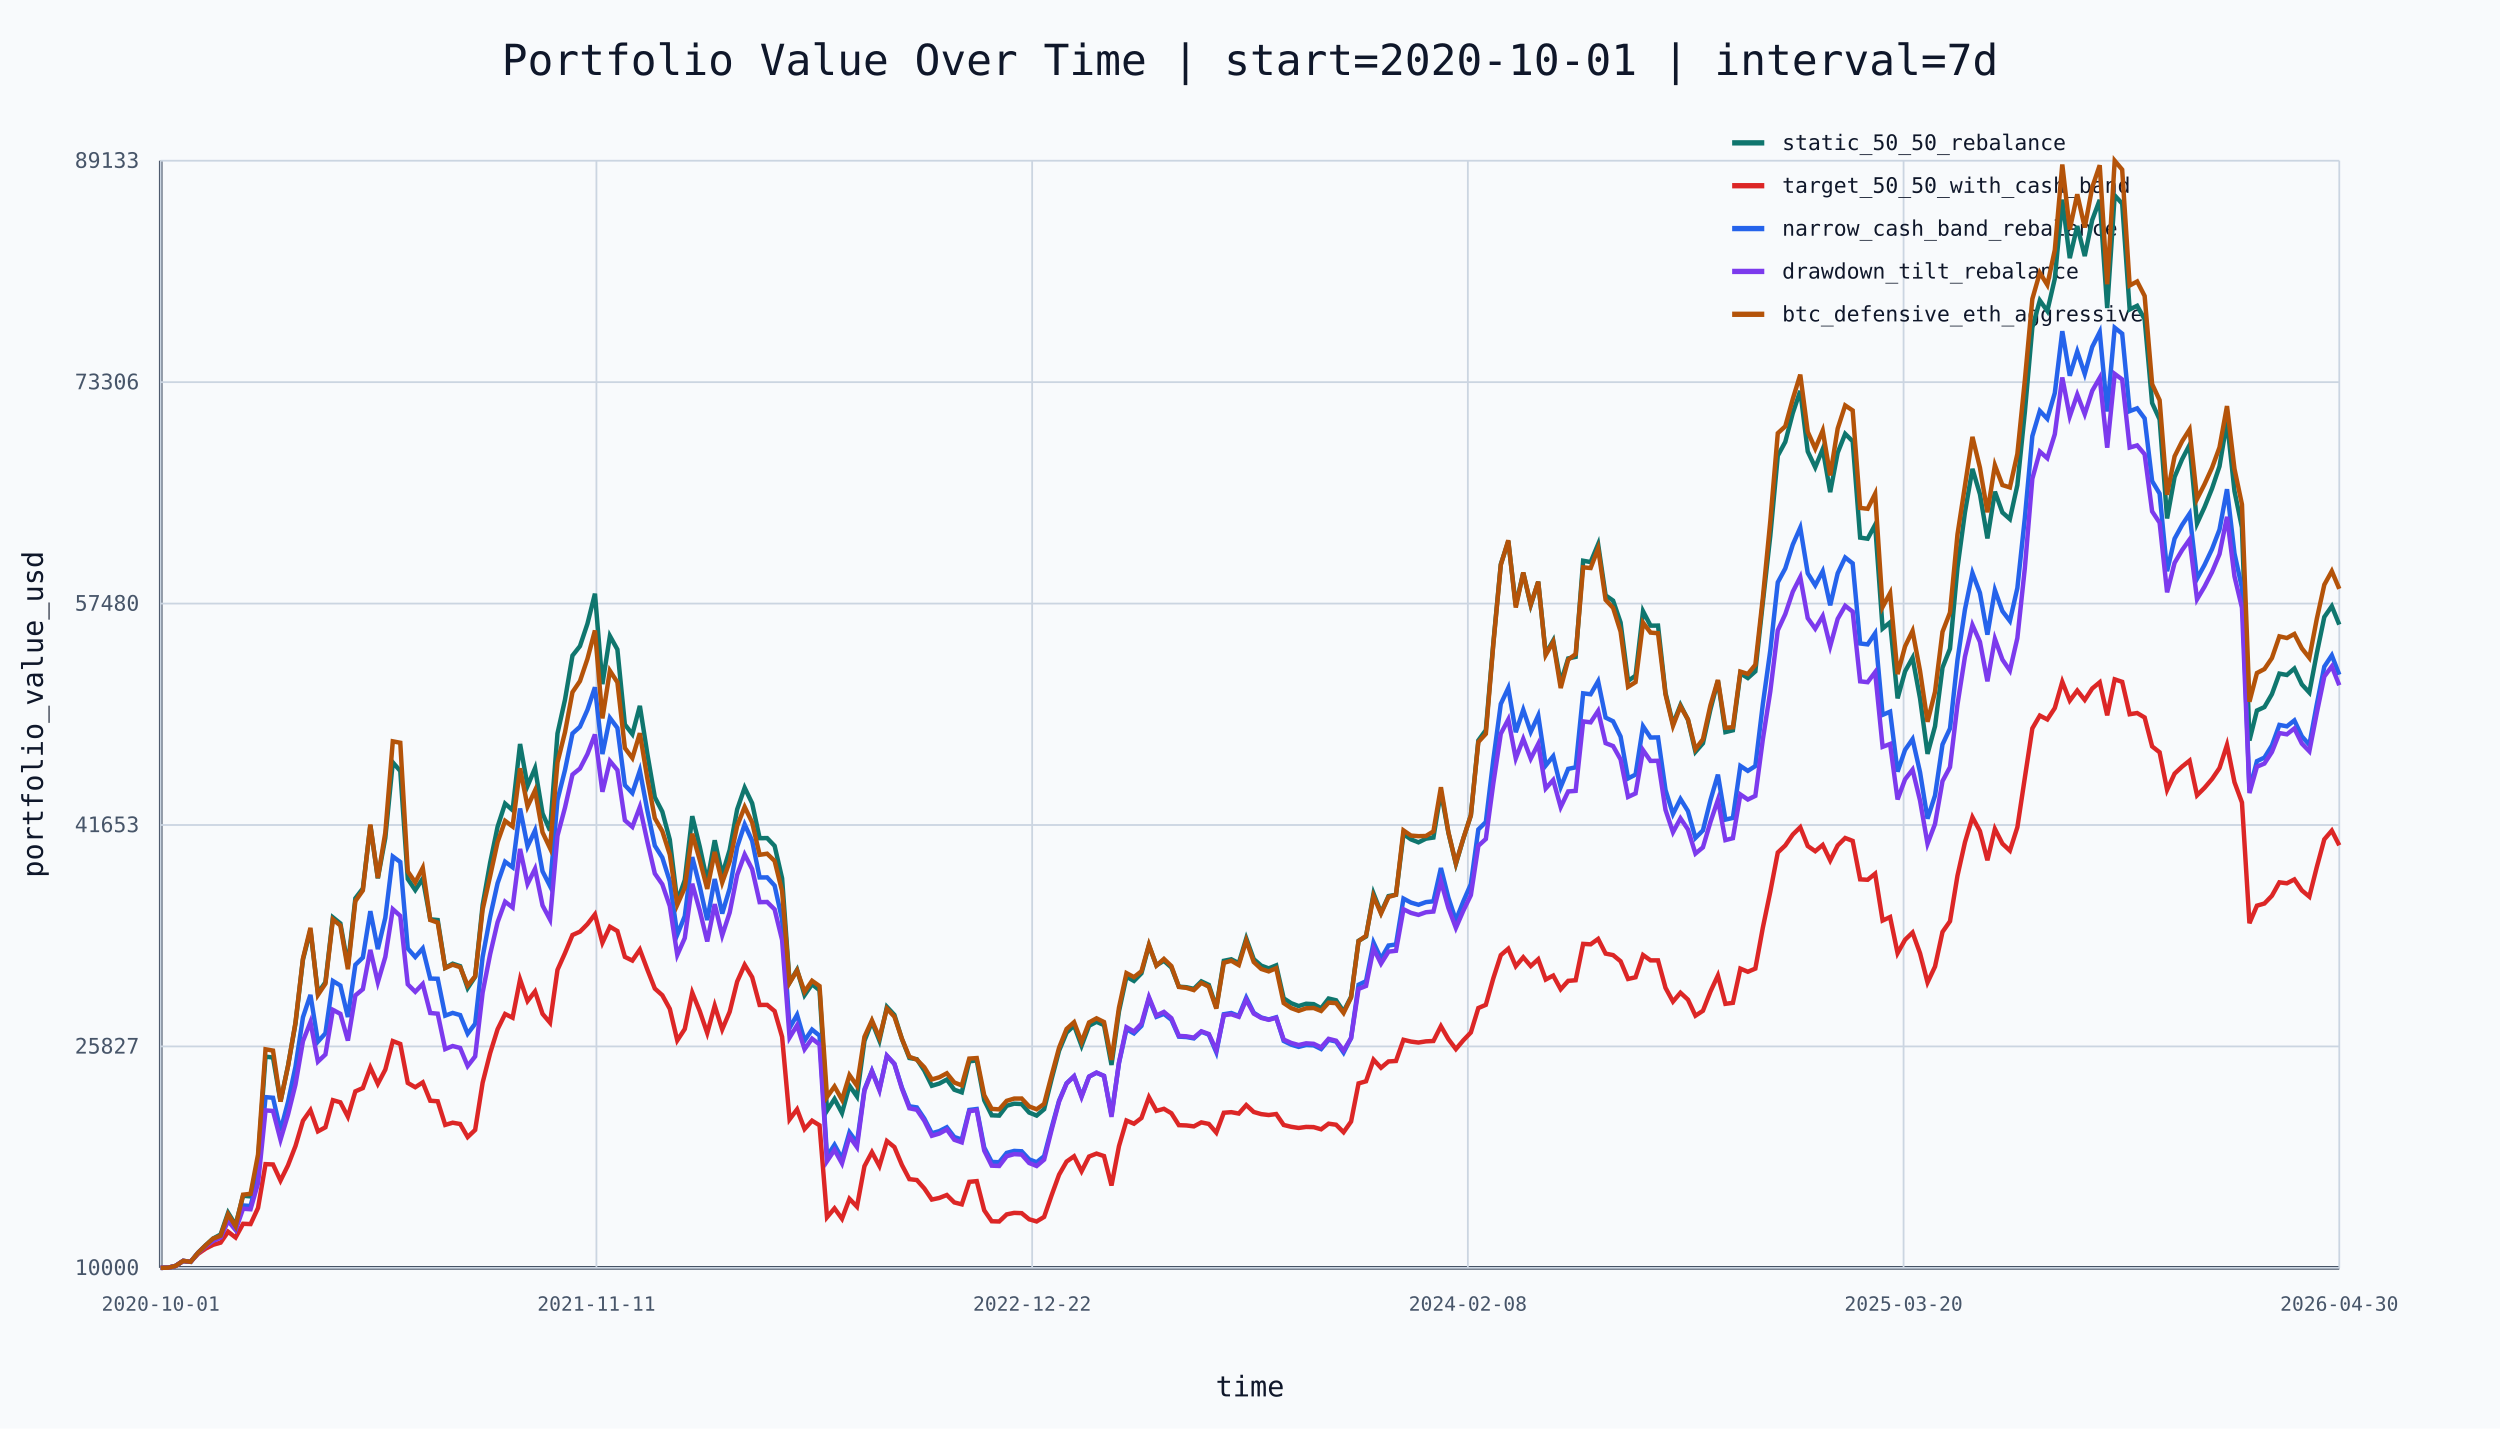
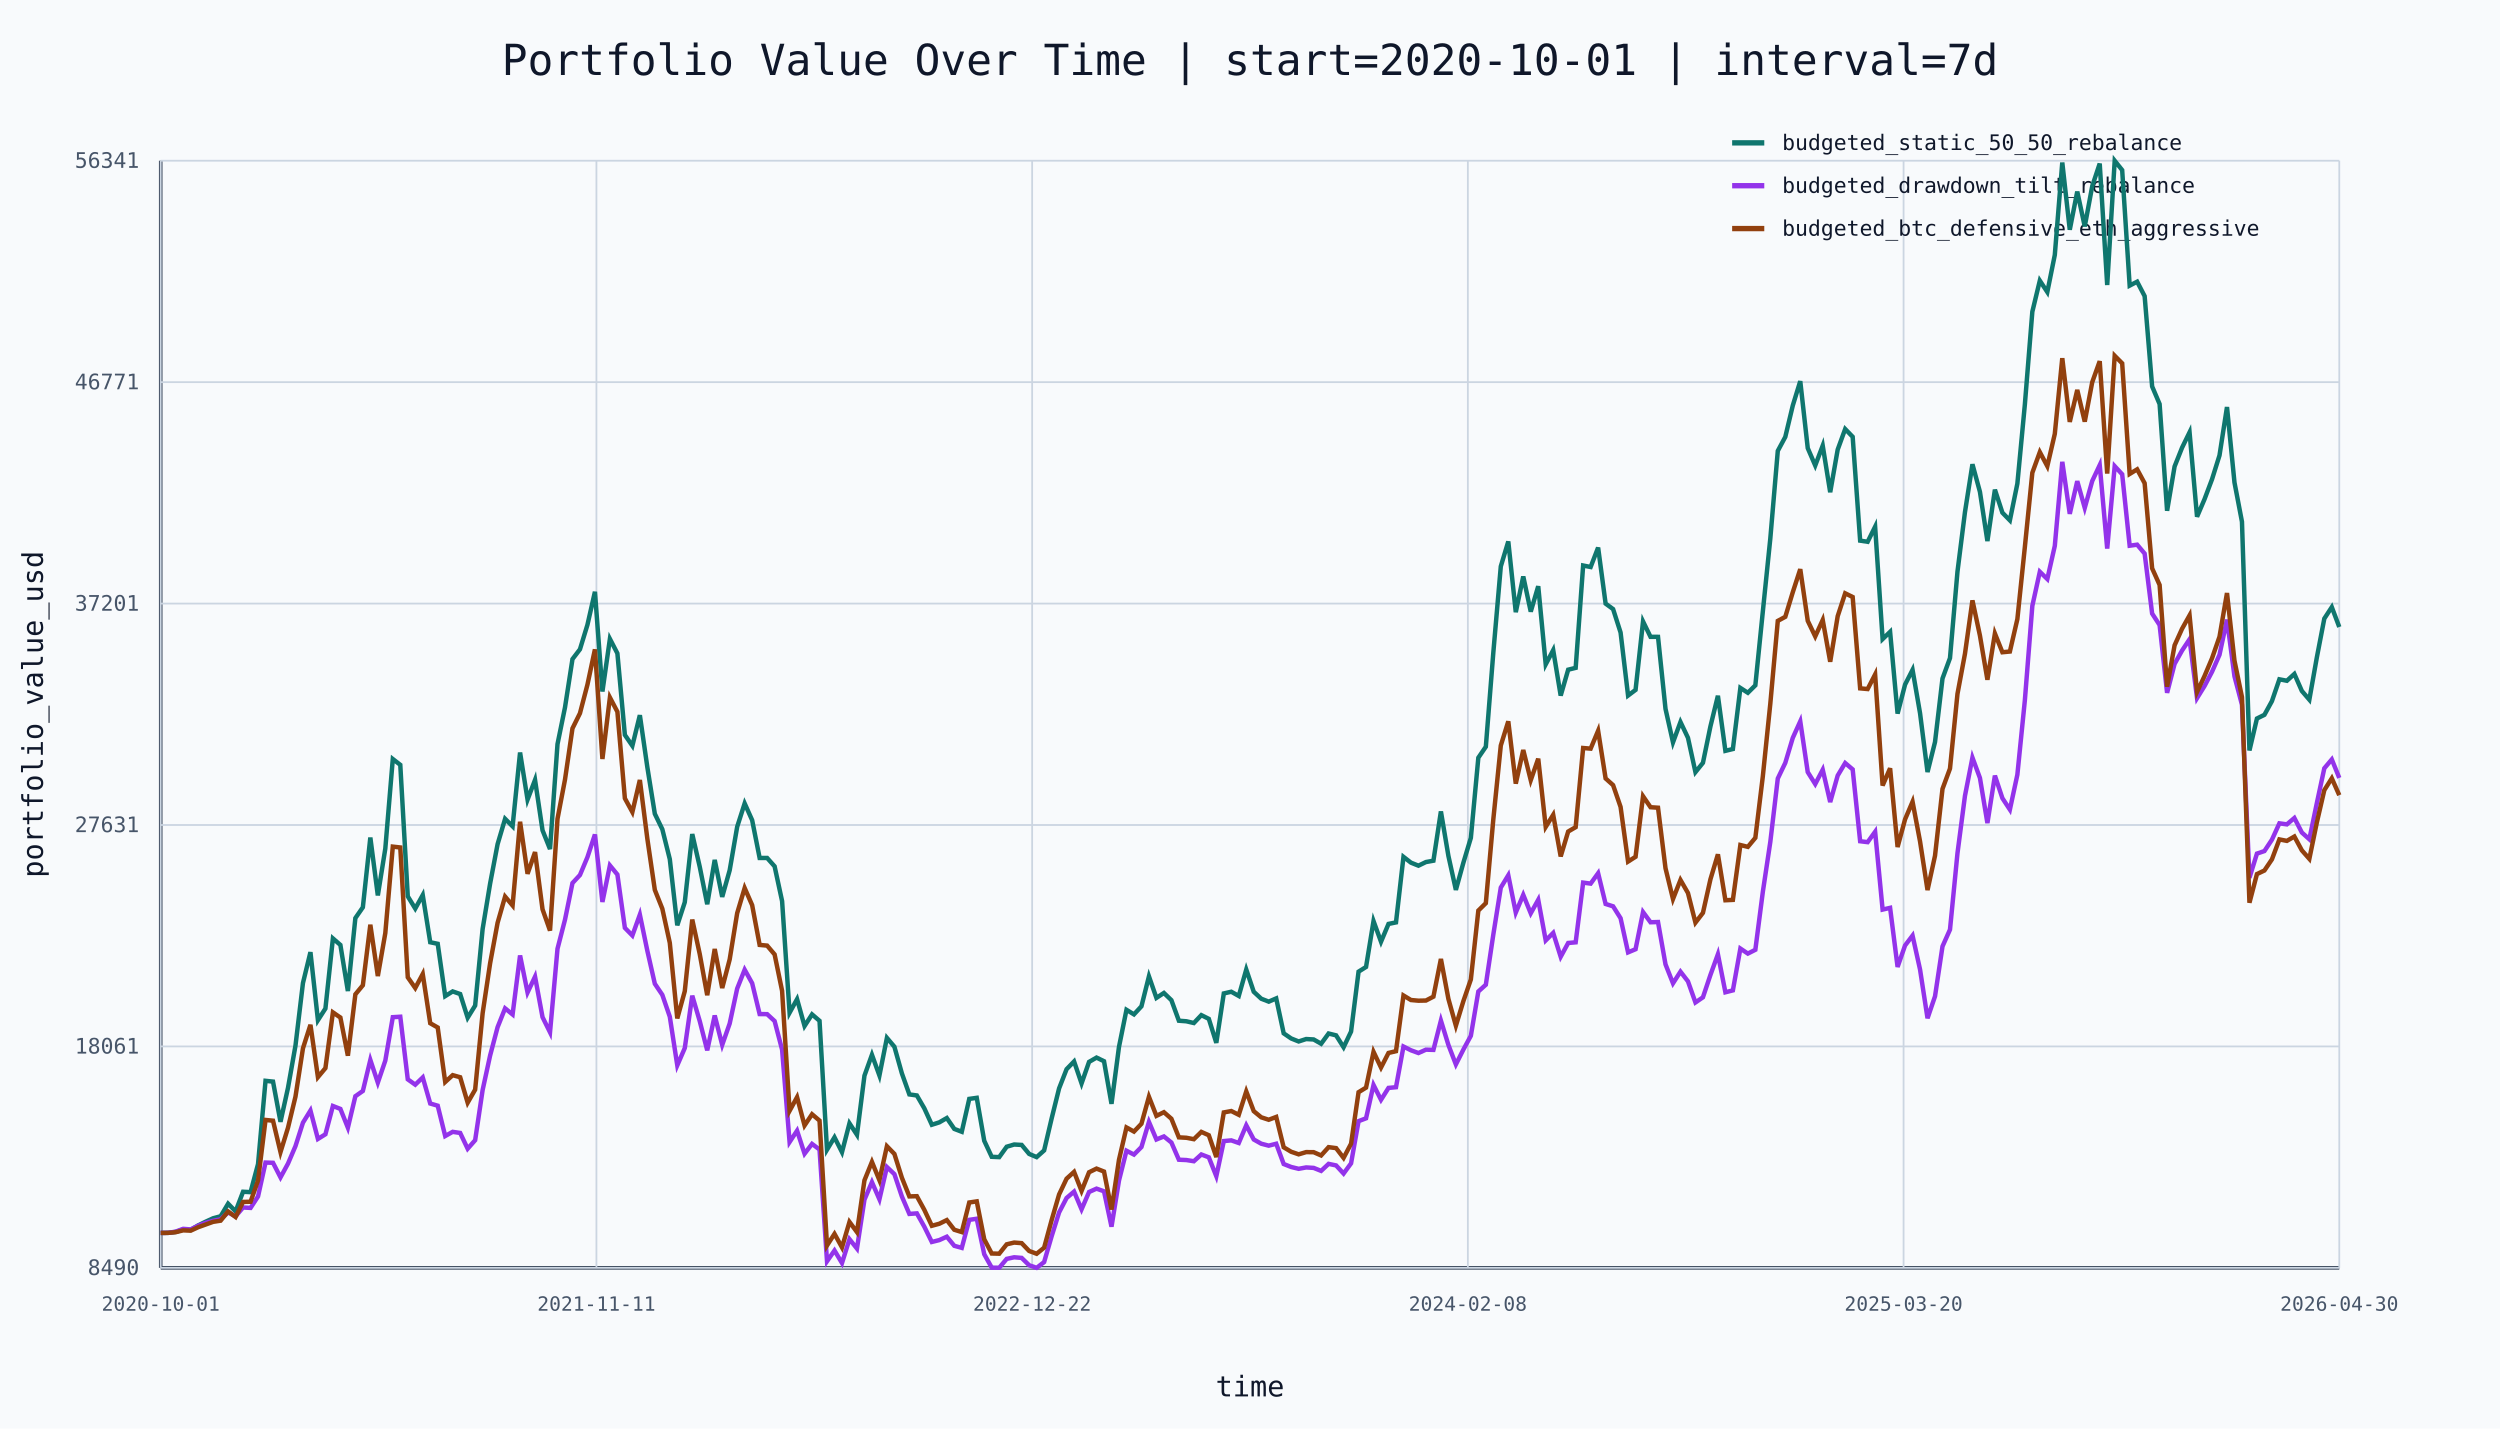
<svg xmlns="http://www.w3.org/2000/svg" width="1400" height="800">
  <rect width="1400" height="800" fill="#f8fafc" />
  <text x="700.0" y="42" text-anchor="middle" font-family="monospace" font-size="24" fill="#0f172a">Portfolio Value Over Time | start=2020-10-01 | interval=7d</text>
  <line x1="90" y1="710" x2="1310" y2="710" stroke="#334155" stroke-width="2" />
  <line x1="90" y1="90" x2="90" y2="710" stroke="#334155" stroke-width="2" />
  <line x1="90.0" y1="710" x2="90.0" y2="90" stroke="#cbd5e1" stroke-width="1" />
  <text x="90.0" y="734" text-anchor="middle" font-family="monospace" font-size="11" fill="#475569">2020-10-01</text>
  <line x1="90" y1="710.0" x2="1310" y2="710.0" stroke="#cbd5e1" stroke-width="1" />
-   <text x="78" y="714.0" text-anchor="end" font-family="monospace" font-size="12" fill="#475569">10000</text>
+   <text x="78" y="714.0" text-anchor="end" font-family="monospace" font-size="12" fill="#475569">8490</text>
  <line x1="334.0" y1="710" x2="334.0" y2="90" stroke="#cbd5e1" stroke-width="1" />
  <text x="334.0" y="734" text-anchor="middle" font-family="monospace" font-size="11" fill="#475569">2021-11-11</text>
  <line x1="90" y1="586.0" x2="1310" y2="586.0" stroke="#cbd5e1" stroke-width="1" />
-   <text x="78" y="590.0" text-anchor="end" font-family="monospace" font-size="12" fill="#475569">25827</text>
+   <text x="78" y="590.0" text-anchor="end" font-family="monospace" font-size="12" fill="#475569">18061</text>
  <line x1="578.0" y1="710" x2="578.0" y2="90" stroke="#cbd5e1" stroke-width="1" />
  <text x="578.0" y="734" text-anchor="middle" font-family="monospace" font-size="11" fill="#475569">2022-12-22</text>
  <line x1="90" y1="462.0" x2="1310" y2="462.0" stroke="#cbd5e1" stroke-width="1" />
-   <text x="78" y="466.0" text-anchor="end" font-family="monospace" font-size="12" fill="#475569">41653</text>
+   <text x="78" y="466.0" text-anchor="end" font-family="monospace" font-size="12" fill="#475569">27631</text>
  <line x1="822.0" y1="710" x2="822.0" y2="90" stroke="#cbd5e1" stroke-width="1" />
  <text x="822.0" y="734" text-anchor="middle" font-family="monospace" font-size="11" fill="#475569">2024-02-08</text>
  <line x1="90" y1="338.0" x2="1310" y2="338.0" stroke="#cbd5e1" stroke-width="1" />
-   <text x="78" y="342.0" text-anchor="end" font-family="monospace" font-size="12" fill="#475569">57480</text>
+   <text x="78" y="342.0" text-anchor="end" font-family="monospace" font-size="12" fill="#475569">37201</text>
  <line x1="1066.0" y1="710" x2="1066.0" y2="90" stroke="#cbd5e1" stroke-width="1" />
  <text x="1066.0" y="734" text-anchor="middle" font-family="monospace" font-size="11" fill="#475569">2025-03-20</text>
  <line x1="90" y1="214.0" x2="1310" y2="214.0" stroke="#cbd5e1" stroke-width="1" />
-   <text x="78" y="218.0" text-anchor="end" font-family="monospace" font-size="12" fill="#475569">73306</text>
+   <text x="78" y="218.0" text-anchor="end" font-family="monospace" font-size="12" fill="#475569">46771</text>
  <line x1="1310.0" y1="710" x2="1310.0" y2="90" stroke="#cbd5e1" stroke-width="1" />
  <text x="1310.0" y="734" text-anchor="middle" font-family="monospace" font-size="11" fill="#475569">2026-04-30</text>
  <line x1="90" y1="90.0" x2="1310" y2="90.0" stroke="#cbd5e1" stroke-width="1" />
-   <text x="78" y="94.0" text-anchor="end" font-family="monospace" font-size="12" fill="#475569">89133</text>
+   <text x="78" y="94.0" text-anchor="end" font-family="monospace" font-size="12" fill="#475569">56341</text>
  <text x="700.0" y="782" text-anchor="middle" font-family="monospace" font-size="16" fill="#0f172a">time</text>
  <text x="24" y="400.0" transform="rotate(-90 24,400.0)" text-anchor="middle" font-family="monospace" font-size="16" fill="#0f172a">portfolio_value_usd</text>
  <line x1="970" y1="80" x2="988" y2="80" stroke="#0f766e" stroke-width="3" />
-   <text x="998" y="84" font-family="monospace" font-size="12" fill="#0f172a">static_50_50_rebalance</text>
-   <line x1="970" y1="104" x2="988" y2="104" stroke="#dc2626" stroke-width="3" />
-   <text x="998" y="108" font-family="monospace" font-size="12" fill="#0f172a">target_50_50_with_cash_band</text>
-   <line x1="970" y1="128" x2="988" y2="128" stroke="#2563eb" stroke-width="3" />
-   <text x="998" y="132" font-family="monospace" font-size="12" fill="#0f172a">narrow_cash_band_rebalance</text>
-   <line x1="970" y1="152" x2="988" y2="152" stroke="#7c3aed" stroke-width="3" />
-   <text x="998" y="156" font-family="monospace" font-size="12" fill="#0f172a">drawdown_tilt_rebalance</text>
-   <line x1="970" y1="176" x2="988" y2="176" stroke="#b45309" stroke-width="3" />
-   <text x="998" y="180" font-family="monospace" font-size="12" fill="#0f172a">btc_defensive_eth_aggressive</text>
-   <polyline points="90.0,710.0 94.192,709.902 98.385,708.889 102.577,706.112 106.77,706.604 110.962,701.495 115.155,697.332 119.347,693.576 123.54,691.304 127.732,679.124 131.924,685.937 136.117,669.615 140.309,669.978 144.502,649.582 148.694,591.723 152.887,592.204 157.079,616.787 161.271,596.927 165.464,573.178 169.656,537.344 173.849,520.849 178.041,556.084 182.234,550.054 186.426,513.747 190.619,517.129 194.811,540.732 199.003,503.033 203.196,497.531 207.388,462.208 211.581,491.861 215.773,469.225 219.966,426.933 224.158,431.756 228.351,492.213 232.543,498.44 236.735,492.007 240.928,514.8 245.12,515.225 249.313,541.964 253.505,539.674 257.698,541.06 261.89,553.339 266.082,546.992 270.275,506.832 274.467,483.181 278.66,462.922 282.852,450.014 287.045,453.702 291.237,416.633 295.43,440.11 299.622,430.195 303.814,455.52 308.007,465.093 312.199,410.699 316.392,391.855 320.584,367.154 324.777,361.824 328.969,349.293 333.162,332.451 337.354,383.117 341.546,356.15 345.739,363.698 349.931,405.712 354.124,411.137 358.316,395.288 362.509,422.155 366.701,446.471 370.893,454.526 375.086,470.236 379.278,504.936 383.471,492.818 387.663,457.054 391.856,474.126 396.048,493.735 400.241,470.562 404.433,489.827 408.625,475.896 412.818,453.236 417.01,441.127 421.203,449.849 425.395,469.382 429.588,469.333 433.78,473.697 437.973,491.867 442.165,550.233 446.357,543.068 450.55,557.28 454.742,551.169 458.935,554.55 463.127,621.992 467.32,615.404 471.512,623.296 475.704,607.991 479.897,614.042 484.089,582.923 488.282,572.228 492.474,582.746 496.667,563.831 500.859,568.354 505.052,581.772 509.244,592.489 513.436,593.174 517.629,599.562 521.821,608.026 526.014,606.788 530.206,604.535 534.399,610.23 538.591,611.711 542.784,594.371 546.976,593.823 551.168,616.151 555.361,624.568 559.553,624.749 563.746,619.233 567.938,618.055 572.131,618.272 576.323,623.029 580.515,624.727 584.708,621.173 588.9,604.282 593.093,588.351 597.285,578.292 601.478,574.272 605.67,585.639 609.863,574.443 614.055,572.204 618.247,574.079 622.44,596.371 626.632,566.333 630.825,546.944 635.017,549.323 639.21,545.029 643.402,529.478 647.595,540.576 651.787,538.049 655.979,541.807 660.172,552.539 664.364,552.833 668.557,553.75 672.749,549.569 676.942,551.552 681.134,564.198 685.326,538.06 689.519,537.196 693.711,539.378 697.904,525.493 702.096,537.122 706.289,540.756 710.481,542.304 714.674,540.605 718.866,559.068 723.058,561.787 727.251,563.383 731.443,562.094 735.636,562.319 739.828,564.598 744.021,559.17 748.213,560.158 752.405,566.449 756.598,558.213 760.79,526.832 764.983,524.444 769.175,500.368 773.368,511.046 777.56,501.814 781.753,501.036 785.945,467.047 790.137,470.055 794.33,471.713 798.522,469.651 802.715,469.029 806.907,443.309 811.1,466.322 815.292,483.804 819.485,469.591 823.677,456.554 827.869,414.647 832.062,408.878 836.254,360.176 840.447,315.976 844.639,303.116 848.832,338.978 853.024,320.76 857.216,338.884 861.409,325.725 865.601,366.088 869.794,358.678 873.986,382.244 878.179,368.725 882.371,367.855 886.564,314.022 890.756,314.761 894.948,304.727 899.141,333.412 903.333,336.357 907.526,348.622 911.718,381.322 915.911,378.364 920.103,342.301 924.296,350.348 928.488,350.332 932.68,388.046 936.873,405.379 941.065,394.815 945.258,403.096 949.45,421.039 953.643,416.235 957.835,397.297 962.027,381.223 966.22,409.978 970.412,408.968 974.605,377.077 978.797,379.7 982.99,375.95 987.182,337.465 991.375,299.985 995.567,255.182 999.759,247.454 1003.952,231.34 1008.144,218.889 1012.337,252.82 1016.529,261.697 1020.722,251.44 1024.914,275.591 1029.107,253.518 1033.299,242.952 1037.491,247.093 1041.684,301.059 1045.876,301.673 1050.069,293.876 1054.261,351.981 1058.454,348.524 1062.646,391.09 1066.838,375.953 1071.031,368.376 1075.223,391.11 1079.416,422.168 1083.608,406.722 1087.801,373.869 1091.993,363.277 1096.186,317.893 1100.378,286.869 1104.57,262.554 1108.763,276.735 1112.955,301.519 1117.148,275.316 1121.34,286.974 1125.533,290.691 1129.725,271.667 1133.918,230.765 1138.11,183.409 1142.302,168.238 1146.495,174.173 1150.687,156.079 1154.88,111.774 1159.072,144.559 1163.265,126.581 1167.457,143.395 1171.649,123.152 1175.842,111.942 1180.034,172.492 1184.227,109.429 1188.419,114.02 1192.612,173.293 1196.804,171.237 1200.997,178.729 1205.189,225.701 1209.381,234.875 1213.574,290.351 1217.766,267.112 1221.959,257.204 1226.151,249.153 1230.344,293.174 1234.536,284.008 1238.729,273.605 1242.921,261.15 1247.113,235.965 1251.306,275.018 1255.498,295.447 1259.691,414.706 1263.883,397.9 1268.076,395.95 1272.268,388.718 1276.46,377.227 1280.653,377.981 1284.845,374.377 1289.038,383.265 1293.23,387.831 1297.423,365.767 1301.615,345.505 1305.808,339.487 1310.0,349.787" fill="none" stroke="#0f766e" stroke-width="2.5" />
-   <polyline points="90.0,710.0 94.192,709.902 98.385,708.889 102.577,706.112 106.77,706.54 110.962,702.123 115.155,699.23 119.347,697.084 123.54,695.868 127.732,689.753 131.924,693.004 136.117,685.318 140.309,685.482 144.502,676.433 148.694,651.916 152.887,652.101 157.079,661.128 161.271,652.605 165.464,641.783 169.656,627.628 173.849,621.69 178.041,633.556 182.234,631.285 186.426,616.093 190.619,617.306 194.811,625.361 199.003,611.172 203.196,609.299 207.388,597.787 211.581,606.962 215.773,598.969 219.966,583.005 224.158,584.614 228.351,606.441 232.543,608.843 236.735,606.132 240.928,616.405 245.12,616.72 249.313,629.946 253.505,628.711 257.698,629.452 261.89,636.742 266.082,632.767 270.275,606.3 274.467,589.788 278.66,576.359 282.852,567.836 287.045,569.916 291.237,548.467 295.43,560.586 299.622,555.186 303.814,567.748 308.007,572.711 312.199,543.091 316.392,533.736 320.584,523.607 324.777,521.724 328.969,517.502 333.162,512.059 337.354,527.925 341.546,518.943 345.739,521.385 349.931,535.849 354.124,537.919 358.316,531.779 362.509,542.964 366.701,553.59 370.893,557.335 375.086,564.962 379.278,582.628 383.471,576.242 387.663,555.908 391.856,566.203 396.048,578.491 400.241,563.163 404.433,576.491 408.625,566.591 412.818,549.673 417.01,540.317 421.203,547.23 425.395,562.775 429.588,562.73 433.78,566.202 437.973,580.646 442.165,626.841 446.357,621.231 450.55,632.272 454.742,627.578 458.935,630.169 463.127,681.662 467.32,676.674 471.512,682.515 475.704,671.326 479.897,675.743 484.089,653.066 488.282,645.209 492.474,652.99 496.667,638.99 500.859,642.356 505.052,652.358 509.244,660.321 513.436,660.827 517.629,665.536 521.821,671.752 526.014,670.847 530.206,669.204 534.399,673.357 538.591,674.435 542.784,661.835 546.976,661.435 551.168,677.78 555.361,683.901 559.553,684.032 563.746,680.061 567.938,679.213 572.131,679.369 576.323,682.798 580.515,684.019 584.708,681.466 588.9,669.324 593.093,657.804 597.285,650.475 601.478,647.526 605.67,655.901 609.863,647.662 614.055,646.01 618.247,647.396 622.44,663.886 626.632,641.824 630.825,627.507 635.017,629.277 639.21,626.072 643.402,614.435 647.595,622.07 651.787,620.935 655.979,623.425 660.172,630.09 664.364,630.244 668.557,630.771 672.749,628.542 676.942,629.399 681.134,634.27 685.326,623.148 689.519,622.815 693.711,623.589 697.904,618.837 702.096,622.704 706.289,623.907 710.481,624.42 714.674,623.855 718.866,629.988 723.058,630.999 727.251,631.659 731.443,631.073 735.636,631.184 739.828,632.408 744.021,629.261 748.213,629.852 752.405,634.046 756.598,628.077 760.79,606.711 764.983,605.517 769.175,593.426 773.368,597.946 777.56,594.419 781.753,594.141 785.945,582.278 790.137,583.287 794.33,583.833 798.522,583.16 802.715,582.959 806.907,574.659 811.1,581.936 815.292,587.502 819.485,582.548 823.677,578.175 827.869,564.51 832.062,562.707 836.254,547.841 840.447,534.88 844.639,531.267 848.832,541.06 853.024,536.066 857.216,540.995 861.409,537.165 865.601,548.541 869.794,546.311 873.986,553.984 878.179,549.285 882.371,548.929 886.564,528.579 890.756,528.822 894.948,525.8 899.141,534.02 903.333,534.852 907.526,538.307 911.718,548.222 915.911,547.265 920.103,534.818 924.296,537.795 928.488,537.81 932.68,553.189 936.873,560.878 941.065,555.924 945.258,559.807 949.45,568.79 953.643,566.03 957.835,555.301 962.027,546.285 966.22,562.142 970.412,561.591 974.605,542.437 978.797,544.185 982.99,542.416 987.182,519.527 991.375,499.305 995.567,477.401 999.759,473.453 1003.952,467.344 1008.144,463.244 1012.337,473.777 1016.529,476.669 1020.722,473.177 1024.914,481.863 1029.107,473.436 1033.299,469.285 1037.491,470.901 1041.684,492.431 1045.876,492.681 1050.069,489.273 1054.261,515.496 1058.454,513.558 1062.646,533.76 1066.838,526.265 1071.031,522.206 1075.223,533.836 1079.416,550.153 1083.608,541.286 1087.801,521.881 1091.993,515.902 1096.186,490.393 1100.378,471.672 1104.57,457.647 1108.763,465.416 1112.955,481.747 1117.148,464.205 1121.34,472.446 1125.533,476.364 1129.725,463.273 1133.918,435.472 1138.11,407.902 1142.302,400.73 1146.495,402.893 1150.687,396.522 1154.88,381.784 1159.072,392.337 1163.265,386.714 1167.457,391.977 1171.649,385.554 1175.842,382.087 1180.034,400.577 1184.227,380.439 1188.419,381.836 1192.612,399.97 1196.804,399.299 1200.997,401.791 1205.189,417.988 1209.381,421.298 1213.574,442.305 1217.766,433.232 1221.959,429.298 1226.151,425.959 1230.344,445.355 1234.536,441.17 1238.729,436.259 1242.921,430.106 1247.113,417.154 1251.306,438.048 1255.498,449.393 1259.691,517.004 1263.883,507.179 1268.076,505.963 1272.268,501.615 1276.46,494.107 1280.653,494.645 1284.845,492.473 1289.038,498.625 1293.23,502.136 1297.423,485.504 1301.615,470.019 1305.808,465.15 1310.0,473.379" fill="none" stroke="#dc2626" stroke-width="2.5" />
-   <polyline points="90.0,710.0 94.192,709.902 98.385,708.889 102.577,706.112 106.77,706.604 110.962,701.495 115.155,697.613 119.347,694.421 123.54,692.543 127.732,682.615 131.924,688.105 136.117,675.062 140.309,675.346 144.502,659.289 148.694,614.391 152.887,614.754 157.079,633.095 161.271,617.16 165.464,597.372 169.656,569.664 173.849,557.138 178.041,583.333 182.234,578.659 186.426,549.349 190.619,551.903 194.811,569.528 199.003,540.287 203.196,536.204 207.388,510.257 211.581,531.512 215.773,513.939 219.966,479.653 224.158,482.732 228.351,531.175 232.543,535.927 236.735,531.104 240.928,547.983 245.12,548.12 249.313,568.751 253.505,567.233 257.698,568.444 261.89,578.863 266.082,573.319 270.275,535.894 274.467,513.473 278.66,494.554 282.852,482.559 287.045,485.676 291.237,452.731 295.43,473.998 299.622,465.019 303.814,487.93 308.007,496.205 312.199,447.948 316.392,431.238 320.584,410.758 324.777,406.978 328.969,397.509 333.162,384.876 337.354,422.279 341.546,402.027 345.739,407.647 349.931,439.68 354.124,444.112 358.316,431.522 362.509,453.864 366.701,473.605 370.893,480.235 375.086,493.522 379.278,523.387 383.471,513.062 387.663,479.977 391.856,496.334 396.048,515.245 400.241,492.243 404.433,511.611 408.625,497.542 412.818,474.254 417.01,461.659 421.203,470.823 425.395,491.377 429.588,491.336 433.78,495.908 437.973,514.912 442.165,575.665 446.357,568.309 450.55,582.744 454.742,576.571 458.935,579.963 463.127,647.59 467.32,641.088 471.512,648.731 475.704,634.091 479.897,639.897 484.089,610.054 488.282,599.643 492.474,609.938 496.667,591.364 500.859,595.797 505.052,609.019 509.244,619.521 513.436,620.157 517.629,626.428 521.821,634.613 526.014,633.42 530.206,631.253 534.399,636.716 538.591,638.141 542.784,621.571 546.976,621.041 551.168,642.614 555.361,650.679 559.553,650.851 563.746,645.626 567.938,644.511 572.131,644.719 576.323,649.236 580.515,650.845 584.708,647.484 588.9,631.485 593.093,616.289 597.285,606.611 601.478,602.716 605.67,613.784 609.863,602.909 614.055,600.728 618.247,602.56 622.44,624.312 626.632,595.262 630.825,576.374 635.017,578.709 639.21,574.498 643.402,559.138 647.595,569.411 651.787,567.774 655.979,571.104 660.172,580.523 664.364,580.741 668.557,581.507 672.749,577.781 676.942,579.397 681.134,589.275 685.326,567.969 689.519,567.284 693.711,568.936 697.904,558.693 702.096,567.162 706.289,569.789 710.481,570.904 714.674,569.682 718.866,582.942 723.058,584.992 727.251,586.257 731.443,585.186 735.636,585.381 739.828,587.457 744.021,582.306 748.213,583.255 752.405,589.477 756.598,581.244 760.79,551.448 764.983,549.451 769.175,527.866 773.368,536.84 777.56,529.5 781.753,528.911 785.945,503.208 790.137,505.45 794.33,506.674 798.522,505.185 802.715,504.737 806.907,486.095 811.1,502.685 815.292,515.324 819.485,504.714 823.677,495.102 827.869,464.5 832.062,460.345 836.254,425.499 840.447,394.217 844.639,385.252 848.832,410.038 853.024,397.487 857.216,409.878 861.409,400.693 865.601,428.697 869.794,423.465 873.986,440.8 878.179,430.572 882.371,429.703 886.564,388.265 890.756,388.788 894.948,381.483 899.141,401.85 903.333,403.928 907.526,412.475 911.718,435.924 915.911,433.758 920.103,406.704 924.296,413.009 928.488,412.94 932.68,442.348 936.873,455.833 941.065,447.449 945.258,454.213 949.45,469.232 953.643,465.005 957.835,448.138 962.027,433.803 966.22,458.985 970.412,458.035 974.605,428.924 978.797,431.679 982.99,429.005 987.182,394.397 991.375,364.166 995.567,326.092 999.759,318.327 1003.952,304.997 1008.144,295.472 1012.337,321.047 1016.529,327.801 1020.722,319.883 1024.914,338.982 1029.107,321.041 1033.299,312.212 1037.491,315.479 1041.684,360.356 1045.876,360.86 1050.069,354.64 1054.261,400.317 1058.454,398.552 1062.646,432.119 1066.838,419.931 1071.031,413.9 1075.223,432.452 1079.416,458.454 1083.608,445.462 1087.801,416.9 1091.993,407.954 1096.186,369.551 1100.378,341.267 1104.57,320.882 1108.763,332.001 1112.955,355.432 1117.148,330.521 1121.34,342.208 1125.533,347.751 1129.725,329.299 1133.918,290.047 1138.11,244.237 1142.302,230.084 1146.495,234.524 1150.687,220.113 1154.88,185.458 1159.072,210.41 1163.265,196.809 1167.457,209.423 1171.649,194.244 1175.842,185.946 1180.034,230.445 1184.227,183.519 1188.419,186.85 1192.612,230.237 1196.804,228.671 1200.997,234.301 1205.189,269.423 1209.381,276.424 1213.574,319.89 1217.766,301.653 1221.959,294.008 1226.151,287.671 1230.344,324.072 1234.536,316.362 1238.729,307.511 1242.921,296.582 1247.113,273.944 1251.306,309.874 1255.498,329.236 1259.691,442.401 1263.883,426.244 1268.076,424.263 1272.268,417.471 1276.46,405.952 1280.653,406.746 1284.845,403.432 1289.038,412.35 1293.23,417.108 1297.423,394.34 1301.615,373.304 1305.808,366.984 1310.0,377.814" fill="none" stroke="#2563eb" stroke-width="2.5" />
-   <polyline points="90.0,710.0 94.192,709.902 98.385,708.889 102.577,706.112 106.77,706.622 110.962,701.672 115.155,697.84 119.347,694.929 123.54,693.017 127.732,683.748 131.924,688.811 136.117,676.886 140.309,677.177 144.502,662.626 148.694,621.82 152.887,622.131 157.079,638.261 161.271,624.207 165.464,607.338 169.656,583.05 173.849,572.329 178.041,594.498 182.234,590.517 186.426,565.533 190.619,567.759 194.811,582.731 199.003,557.438 203.196,553.941 207.388,531.935 211.581,550.092 215.773,535.875 219.966,509.148 224.158,512.909 228.351,551.228 232.543,555.403 236.735,551.015 240.928,567.272 245.12,567.666 249.313,587.494 253.505,585.778 257.698,586.862 261.89,596.99 266.082,591.578 270.275,555.812 274.467,534.378 278.66,516.426 282.852,504.949 287.045,508.173 291.237,475.389 295.43,494.999 299.622,486.554 303.814,507.032 308.007,514.932 312.199,467.994 316.392,452.255 320.584,433.765 324.777,430.385 328.969,422.294 333.162,411.297 337.354,443.403 341.546,426.175 345.739,431.243 349.931,459.375 354.124,463.053 358.316,451.909 362.509,471.206 366.701,489.198 370.893,495.22 375.086,507.379 379.278,534.769 383.471,525.318 387.663,494.891 391.856,509.861 396.048,527.225 400.241,506.321 404.433,523.85 408.625,511.025 412.818,489.908 417.01,478.522 421.203,486.736 425.395,505.215 429.588,505.106 433.78,509.228 437.973,526.396 442.165,581.029 446.357,574.161 450.55,587.563 454.742,581.659 458.935,584.891 463.127,650.281 467.32,643.955 471.512,651.525 475.704,636.503 479.897,642.4 484.089,610.897 488.282,599.911 492.474,610.604 496.667,591.146 500.859,595.772 505.052,609.597 509.244,620.629 513.436,621.476 517.629,627.636 521.821,636.046 526.014,634.794 530.206,632.524 534.399,638.262 538.591,639.738 542.784,622.279 546.976,621.723 551.168,644.341 555.361,652.773 559.553,652.95 563.746,647.472 567.938,646.319 572.131,646.562 576.323,651.283 580.515,652.964 584.708,649.403 588.9,632.733 593.093,616.892 597.285,606.794 601.478,602.7 605.67,614.311 609.863,602.906 614.055,600.633 618.247,602.513 622.44,625.448 626.632,594.992 630.825,575.261 635.017,577.621 639.21,573.195 643.402,558.397 647.595,568.679 651.787,566.666 655.979,570.176 660.172,580.114 664.364,580.331 668.557,581.083 672.749,577.53 676.942,579.045 681.134,588.127 685.326,568.521 689.519,567.982 693.711,569.412 697.904,559.864 702.096,567.624 706.289,570.016 710.481,571.089 714.674,569.963 718.866,582.161 723.058,584.04 727.251,585.217 731.443,584.259 735.636,584.529 739.828,586.541 744.021,581.747 748.213,582.797 752.405,588.28 756.598,581.403 760.79,553.789 764.983,552.125 769.175,531.161 773.368,539.634 777.56,532.924 781.753,532.431 785.945,509.196 790.137,511.224 794.33,512.333 798.522,510.854 802.715,510.457 806.907,493.496 811.1,508.43 815.292,519.631 819.485,509.962 823.677,501.28 827.869,473.644 832.062,469.845 836.254,438.692 840.447,410.891 844.639,402.89 848.832,424.723 853.024,413.77 857.216,424.848 861.409,416.582 865.601,441.542 869.794,436.812 873.986,451.998 878.179,443.211 882.371,442.893 886.564,403.983 890.756,404.509 894.948,398.106 899.141,416.156 903.333,417.801 907.526,425.263 911.718,446.276 915.911,444.315 920.103,420.082 924.296,426.117 928.488,426.041 932.68,453.53 936.873,466.042 941.065,458.263 945.258,464.496 949.45,477.996 953.643,474.515 957.835,460.377 962.027,447.931 966.22,470.465 970.412,469.389 974.605,444.897 978.797,447.737 982.99,445.68 987.182,414.054 991.375,387.127 995.567,352.98 999.759,343.896 1003.952,331.396 1008.144,323.165 1012.337,346.157 1016.529,352.075 1020.722,344.994 1024.914,361.877 1029.107,346.549 1033.299,339.246 1037.491,342.502 1041.684,381.543 1045.876,382.024 1050.069,376.41 1054.261,418.225 1058.454,416.641 1062.646,447.698 1066.838,436.413 1071.031,430.986 1075.223,448.316 1079.416,472.496 1083.608,461.4 1087.801,437.425 1091.993,429.598 1096.186,394.54 1100.378,367.711 1104.57,349.999 1108.763,359.416 1112.955,381.544 1117.148,357.797 1121.34,369.375 1125.533,375.54 1129.725,357.294 1133.918,318.101 1138.11,268.087 1142.302,252.873 1146.495,256.618 1150.687,243.177 1154.88,211.373 1159.072,233.164 1163.265,220.959 1167.457,231.936 1171.649,218.846 1175.842,211.555 1180.034,250.727 1184.227,209.379 1188.419,212.478 1192.612,250.607 1196.804,249.419 1200.997,254.379 1205.189,286.386 1209.381,292.729 1213.574,331.71 1217.766,315.211 1221.959,308.077 1226.151,302.124 1230.344,335.597 1234.536,328.535 1238.729,320.349 1242.921,310.292 1247.113,289.409 1251.306,322.774 1255.498,340.309 1259.691,444.109 1263.883,429.34 1268.076,427.585 1272.268,421.132 1276.46,410.515 1280.653,411.226 1284.845,407.929 1289.038,416.392 1293.23,420.74 1297.423,399.146 1301.615,378.833 1305.808,373.165 1310.0,383.745" fill="none" stroke="#7c3aed" stroke-width="2.5" />
-   <polyline points="90.0,710.0 94.192,709.902 98.385,708.889 102.577,706.112 106.77,706.604 110.962,701.495 115.155,697.421 119.347,693.612 123.54,692.02 127.732,680.001 131.924,686.766 136.117,669.018 140.309,668.544 144.502,646.497 148.694,587.597 152.887,588.34 157.079,616.909 161.271,597.112 165.464,572.652 169.656,536.837 173.849,519.596 178.041,557.148 182.234,550.877 186.426,514.85 190.619,518.3 194.811,542.78 199.003,504.615 203.196,498.636 207.388,461.744 211.581,491.681 215.773,466.256 219.966,415.146 224.158,415.942 228.351,487.986 232.543,494.151 236.735,485.991 240.928,515.183 245.12,516.642 249.313,542.059 253.505,540.234 257.698,541.618 261.89,551.918 266.082,546.7 270.275,509.348 274.467,490.633 278.66,471.479 282.852,459.693 287.045,462.838 291.237,430.243 295.43,451.633 299.622,442.642 303.814,466.099 308.007,474.977 312.199,426.895 316.392,410.078 320.584,387.61 324.777,381.429 328.969,368.968 333.162,353.045 337.354,402.313 341.546,375.622 345.739,382.095 349.931,418.888 354.124,424.515 358.316,410.584 362.509,435.894 366.701,458.198 370.893,465.469 375.086,478.541 379.278,506.629 383.471,497.104 387.663,466.883 391.856,481.584 396.048,497.782 400.241,477.087 404.433,494.209 408.625,482.394 412.818,462.45 417.01,451.905 421.203,460.558 425.395,478.699 429.588,478.079 433.78,482.097 437.973,499.003 442.165,550.364 446.357,543.494 450.55,555.33 454.742,549.249 458.935,552.197 463.127,614.356 467.32,608.426 471.512,615.866 475.704,602.033 479.897,608.03 484.089,580.631 488.282,571.438 492.474,581.142 496.667,564.87 500.859,569.319 505.052,581.703 509.244,591.766 513.436,593.417 517.629,597.696 521.821,604.496 526.014,603.28 530.206,601.039 534.399,606.199 538.591,607.809 542.784,592.808 546.976,592.517 551.168,613.313 555.361,620.982 559.553,621.257 563.746,616.47 567.938,615.205 572.131,615.173 576.323,619.617 580.515,621.195 584.708,618.183 588.9,602.226 593.093,586.712 597.285,576.202 601.478,572.441 605.67,583.495 609.863,572.564 614.055,570.266 618.247,572.349 622.44,593.534 626.632,564.217 630.825,544.947 635.017,547.18 639.21,543.909 643.402,529.025 647.595,540.754 651.787,536.989 655.979,540.999 660.172,552.688 664.364,553.176 668.557,554.451 672.749,550.397 676.942,552.552 681.134,564.804 685.326,539.174 689.519,538.015 693.711,540.433 697.904,526.717 702.096,538.735 706.289,542.608 710.481,543.977 714.674,542.193 718.866,561.716 723.058,564.522 727.251,566.067 731.443,564.636 735.636,564.472 739.828,566.136 744.021,561.497 748.213,561.741 752.405,567.258 756.598,558.623 760.79,527.024 764.983,524.036 769.175,501.901 773.368,511.553 777.56,502.288 781.753,501.071 785.945,465.038 790.137,467.93 794.33,468.257 798.522,468.155 802.715,465.576 806.907,440.839 811.1,466.059 815.292,483.485 819.485,469.441 823.677,456.641 827.869,415.528 832.062,410.952 836.254,360.915 840.447,316.404 844.639,302.548 848.832,340.226 853.024,320.604 857.216,338.56 861.409,325.738 865.601,366.799 869.794,359.467 873.986,385.308 878.179,369.455 882.371,366.287 886.564,317.71 890.756,318.09 894.948,307.171 899.141,335.934 903.333,340.389 907.526,353.662 911.718,384.615 915.911,381.981 920.103,348.708 924.296,354.263 928.488,354.614 932.68,388.876 936.873,406.43 941.065,395.567 945.258,402.875 949.45,419.563 953.643,414 957.835,395.024 962.027,380.791 966.22,407.547 970.412,407.225 974.605,376.092 978.797,377.413 982.99,372.296 987.182,334.852 991.375,291.799 995.567,242.598 999.759,238.748 1003.952,223.488 1008.144,209.796 1012.337,241.837 1016.529,251.201 1020.722,241.118 1024.914,266.243 1029.107,239.98 1033.299,227.037 1037.491,229.844 1041.684,284.448 1045.876,284.926 1050.069,276.53 1054.261,339.903 1058.454,332.13 1062.646,377.506 1066.838,361.962 1071.031,353.3 1075.223,375.754 1079.416,404.211 1083.608,387.462 1087.801,353.817 1091.993,343.045 1096.186,299.316 1100.378,272.04 1104.57,244.65 1108.763,261.892 1112.955,286.881 1117.148,260.528 1121.34,271.638 1125.533,272.956 1129.725,254.138 1133.918,212.92 1138.11,167.414 1142.302,152.738 1146.495,159.526 1150.687,140.016 1154.88,92.117 1159.072,128.515 1163.265,108.785 1167.457,127.406 1171.649,104.889 1175.842,92.52 1180.034,159.198 1184.227,90.0 1188.419,95.011 1192.612,159.874 1196.804,157.62 1200.997,165.758 1205.189,215.136 1209.381,224.1 1213.574,277.095 1217.766,255.575 1221.959,247.156 1226.151,240.517 1230.344,279.446 1234.536,271.155 1238.729,261.956 1242.921,250.547 1247.113,227.395 1251.306,262.572 1255.498,282.507 1259.691,392.966 1263.883,376.892 1268.076,374.673 1272.268,368.52 1276.46,356.365 1280.653,357.287 1284.845,355.032 1289.038,363.076 1293.23,368.399 1297.423,346.497 1301.615,327.446 1305.808,319.85 1310.0,329.741" fill="none" stroke="#b45309" stroke-width="2.5" />
+   <text x="998" y="84" font-family="monospace" font-size="12" fill="#0f172a">budgeted_static_50_50_rebalance</text>
+   <line x1="970" y1="104" x2="988" y2="104" stroke="#9333ea" stroke-width="3" />
+   <text x="998" y="108" font-family="monospace" font-size="12" fill="#0f172a">budgeted_drawdown_tilt_rebalance</text>
+   <line x1="970" y1="128" x2="988" y2="128" stroke="#92400e" stroke-width="3" />
+   <text x="998" y="132" font-family="monospace" font-size="12" fill="#0f172a">budgeted_btc_defensive_eth_aggressive</text>
+   <polyline points="90.0,690.44 94.192,690.392 98.385,689.889 102.577,688.511 106.77,688.756 110.962,686.221 115.155,684.155 119.347,682.232 123.54,681.117 127.732,674.076 131.924,678.354 136.117,667.382 140.309,667.597 144.502,651.879 148.694,605.26 152.887,605.7 157.079,628.213 161.271,609.218 165.464,585.555 169.656,550.494 173.849,533.208 178.041,571.303 182.234,564.782 186.426,525.526 190.619,529.177 194.811,554.987 199.003,514.137 203.196,508.09 207.388,469.01 211.581,501.445 215.773,475.221 219.966,425.054 224.158,428.315 228.351,501.939 232.543,508.798 236.735,501.23 240.928,527.659 245.12,528.528 249.313,557.825 253.505,555.198 257.698,556.662 261.89,569.916 266.082,563.112 270.275,520.2 274.467,494.789 278.66,472.699 282.852,458.55 287.045,462.745 291.237,421.402 295.43,447.773 299.622,436.731 303.814,464.972 308.007,475.486 312.199,416.713 316.392,396.185 320.584,369.11 324.777,363.606 328.969,349.879 333.162,331.383 337.354,387.259 341.546,357.779 345.739,365.889 349.931,411.572 354.124,417.641 358.316,400.498 362.509,429.624 366.701,455.732 370.893,464.364 375.086,481.144 379.278,518.172 383.471,505.269 387.663,467.079 391.856,485.412 396.048,506.374 400.241,481.545 404.433,502.248 408.625,487.332 412.818,463.003 417.01,449.911 421.203,459.301 425.395,480.451 429.588,480.451 433.78,485.148 437.973,504.635 442.165,567.128 446.357,559.528 450.55,574.57 454.742,568.059 458.935,571.661 463.127,643.838 467.32,636.896 471.512,645.223 475.704,629.059 479.897,635.479 484.089,602.388 488.282,590.679 492.474,602.287 496.667,581.207 500.859,586.168 505.052,601.093 509.244,612.871 513.436,613.453 517.629,620.685 521.821,629.857 526.014,628.524 530.206,626.099 534.399,632.189 538.591,633.789 542.784,615.382 546.976,614.787 551.168,638.82 555.361,647.803 559.553,647.993 563.746,642.168 567.938,640.926 572.131,641.163 576.323,646.19 580.515,647.98 584.708,644.237 588.9,626.411 593.093,609.494 597.285,598.745 601.478,594.419 605.67,606.708 609.863,594.671 614.055,592.252 618.247,594.292 622.44,618.15 626.632,586.255 630.825,565.5 635.017,568.056 639.21,563.528 643.402,546.76 647.595,558.814 651.787,556.061 655.979,560.1 660.172,571.602 664.364,571.92 668.557,572.894 672.749,568.473 676.942,570.572 681.134,583.995 685.326,556.325 689.519,555.373 693.711,557.734 697.904,542.934 702.096,555.395 706.289,559.276 710.481,560.915 714.674,559.112 718.866,578.668 723.058,581.54 727.251,583.223 731.443,581.865 735.636,582.099 739.828,584.498 744.021,578.767 748.213,579.798 752.405,586.457 756.598,577.674 760.79,544.128 764.983,541.495 769.175,515.806 773.368,527.378 777.56,517.399 781.753,516.542 785.945,479.837 790.137,483.086 794.33,484.775 798.522,482.746 802.715,481.989 806.907,454.4 811.1,479.288 815.292,498.335 819.485,483.147 823.677,469.198 827.869,424.324 832.062,418.168 836.254,365.5 840.447,317.185 844.639,303.207 848.832,342.823 853.024,322.806 857.216,342.516 861.409,328.275 865.601,372.046 869.794,364.072 873.986,389.532 878.179,375.029 882.371,374.001 886.564,316.693 890.756,317.52 894.948,306.634 899.141,338.028 903.333,341.095 907.526,354.224 911.718,389.503 915.911,386.338 920.103,348.022 924.296,356.637 928.488,356.644 932.68,396.943 936.873,415.728 941.065,404.318 945.258,413.162 949.45,432.393 953.643,427.181 957.835,406.816 962.027,389.62 966.22,420.472 970.412,419.448 974.605,385.245 978.797,387.951 982.99,383.787 987.182,342.463 991.375,301.554 995.567,252.495 999.759,244.683 1003.952,227.136 1008.144,213.455 1012.337,250.963 1016.529,260.673 1020.722,249.562 1024.914,275.644 1029.107,251.772 1033.299,240.263 1037.491,244.601 1041.684,302.757 1045.876,303.402 1050.069,294.948 1054.261,357.884 1058.454,353.834 1062.646,399.621 1066.838,383.364 1071.031,375.112 1075.223,399.393 1079.416,432.339 1083.608,415.526 1087.801,379.953 1091.993,368.527 1096.186,320.094 1100.378,286.791 1104.57,259.979 1108.763,275.432 1112.955,303.002 1117.148,274.204 1121.34,287.106 1125.533,291.4 1129.725,270.83 1133.918,226.578 1138.11,174.539 1142.302,157.15 1146.495,163.547 1150.687,142.776 1154.88,91.012 1159.072,128.659 1163.265,107.277 1167.457,126.803 1171.649,104.246 1175.842,91.597 1180.034,159.618 1184.227,90.0 1188.419,95.274 1192.612,159.926 1196.804,157.754 1200.997,165.834 1205.189,216.398 1209.381,226.278 1213.574,286.035 1217.766,261.238 1221.959,250.689 1226.151,242.089 1230.344,289.374 1234.536,279.547 1238.729,268.396 1242.921,255.029 1247.113,227.936 1251.306,270.188 1255.498,292.182 1259.691,420.269 1263.883,402.38 1268.076,400.294 1272.268,392.654 1276.46,380.418 1280.653,381.23 1284.845,377.409 1289.038,386.935 1293.23,391.826 1297.423,368.193 1301.615,346.413 1305.808,339.99 1310.0,351.127" fill="none" stroke="#0f766e" stroke-width="2.5" />
+   <polyline points="90.0,690.44 94.192,690.386 98.385,689.7 102.577,688.149 106.77,688.473 110.962,686.397 115.155,684.797 119.347,683.64 123.54,682.805 127.732,678.947 131.924,681.141 136.117,676.189 140.309,676.433 144.502,669.993 148.694,651.036 152.887,651.169 157.079,659.333 161.271,651.628 165.464,641.816 169.656,628.691 173.849,621.899 178.041,637.802 182.234,635.189 186.426,619.354 190.619,620.992 194.811,631.498 199.003,613.883 203.196,610.94 207.388,593.561 211.581,606.278 215.773,593.948 219.966,569.618 224.158,569.369 228.351,604.43 232.543,607.416 236.735,603.357 240.928,617.971 245.12,619.193 249.313,636.176 253.505,633.833 257.698,634.459 261.89,643.272 266.082,638.511 270.275,610.376 274.467,591.078 278.66,575.194 282.852,564.682 287.045,568.092 291.237,535.051 295.43,555.785 299.622,546.927 303.814,569.597 308.007,578.096 312.199,531.293 316.392,515.054 320.584,494.514 324.777,490.012 328.969,479.996 333.162,467.299 337.354,505.095 341.546,484.645 345.739,489.746 349.931,519.61 354.124,523.882 358.316,512.204 362.509,532.43 366.701,550.905 370.893,557.113 375.086,569.345 379.278,596.601 383.471,586.942 387.663,557.582 391.856,571.826 396.048,588.195 400.241,568.665 404.433,585.152 408.625,573.17 412.818,553.612 417.01,543.029 421.203,550.595 425.395,567.879 429.588,567.926 433.78,571.794 437.973,587.824 442.165,639.54 446.357,633.188 450.55,646.09 454.742,640.597 458.935,643.731 463.127,706.32 467.32,700.283 471.512,707.314 475.704,693.937 479.897,699.203 484.089,671.807 488.282,661.984 492.474,671.6 496.667,653.536 500.859,657.517 505.052,670.029 509.244,679.792 513.436,679.488 517.629,686.971 521.821,695.505 526.014,694.452 530.206,692.554 534.399,697.642 538.591,698.821 542.784,683.119 546.976,682.496 551.168,702.36 555.361,709.866 559.553,709.952 563.746,704.974 567.938,704.076 572.131,704.43 576.323,708.536 580.515,710.0 584.708,706.754 588.9,692.364 593.093,678.956 597.285,670.878 601.478,667.301 605.67,677.216 609.863,667.52 614.055,665.64 618.247,667.128 622.44,686.947 626.632,661.108 630.825,644.41 635.017,646.558 639.21,642.327 643.402,628.286 647.595,638.108 651.787,636.412 655.979,639.807 660.172,649.442 664.364,649.625 668.557,650.289 672.749,646.508 676.942,648.106 681.134,658.684 685.326,638.997 689.519,638.613 693.711,640.067 697.904,630.178 702.096,638.105 706.289,640.472 710.481,641.567 714.674,640.499 718.866,651.847 723.058,653.515 727.251,654.534 731.443,653.764 735.636,654.022 739.828,655.697 744.021,651.765 748.213,652.641 752.405,657.183 756.598,651.466 760.79,627.846 764.983,626.252 769.175,607.589 773.368,615.891 777.56,609.234 781.753,608.836 785.945,586.066 790.137,588.158 794.33,589.696 798.522,587.815 802.715,587.938 806.907,571.51 811.1,585.156 815.292,596.078 819.485,587.771 823.677,580.036 827.869,555.233 832.062,551.444 836.254,523.35 840.447,497.052 844.639,490.149 848.832,511.05 853.024,501.109 857.216,511.445 861.409,503.889 865.601,526.62 869.794,522.421 873.986,535.79 878.179,528.073 882.371,527.703 886.564,494.266 890.756,494.822 894.948,489 899.141,506.214 903.333,507.541 907.526,514.215 911.718,533.331 915.911,531.566 920.103,510.757 924.296,516.472 928.488,516.336 932.68,540.026 936.873,550.652 941.065,544.127 945.258,549.562 949.45,561.375 953.643,558.491 957.835,545.982 962.027,534.382 966.22,555.675 970.412,554.611 974.605,531.186 978.797,534.007 982.99,531.88 987.182,499.472 991.375,471.455 995.567,435.952 999.759,427.207 1003.952,413.219 1008.144,403.942 1012.337,432.38 1016.529,439.068 1020.722,431.035 1024.914,449.152 1029.107,434.313 1033.299,427.307 1037.491,430.863 1041.684,471.09 1045.876,471.603 1050.069,465.779 1054.261,509.365 1058.454,508.401 1062.646,541.485 1066.838,529.453 1071.031,523.932 1075.223,542.928 1079.416,570.224 1083.608,557.926 1087.801,529.968 1091.993,520.572 1096.186,477.786 1100.378,445.674 1104.57,424.264 1108.763,435.655 1112.955,460.926 1117.148,434.341 1121.34,446.989 1125.533,453.374 1129.725,433.818 1133.918,392.196 1138.11,339.27 1142.302,320.188 1146.495,324.266 1150.687,305.703 1154.88,258.616 1159.072,287.752 1163.265,269.446 1167.457,284.412 1171.649,269.35 1175.842,260.453 1180.034,307.228 1184.227,261.072 1188.419,265.605 1192.612,305.598 1196.804,305.023 1200.997,310.005 1205.189,343.583 1209.381,350.035 1213.574,387.985 1217.766,371.798 1221.959,364.288 1226.151,357.987 1230.344,390.951 1234.536,384.175 1238.729,376.201 1242.921,366.673 1247.113,346.978 1251.306,378.762 1255.498,394.638 1259.691,491.568 1263.883,478.017 1268.076,476.591 1272.268,470.251 1276.46,461.071 1280.653,461.644 1284.845,458.069 1289.038,466.211 1293.23,469.987 1297.423,449.782 1301.615,430.244 1305.808,425.277 1310.0,435.635" fill="none" stroke="#9333ea" stroke-width="2.5" />
+   <polyline points="90.0,690.44 94.192,690.404 98.385,690.027 102.577,688.994 106.77,689.177 110.962,687.251 115.155,685.74 119.347,684.229 123.54,683.572 127.732,678.396 131.924,681.518 136.117,673.086 140.309,672.98 144.502,661.064 148.694,627.173 152.887,627.589 157.079,645.169 161.271,631.558 165.464,614.123 169.656,587.061 173.849,573.891 178.041,603.183 182.234,598.143 186.426,566.935 190.619,569.833 194.811,591.189 199.003,556.838 203.196,551.745 207.388,517.83 211.581,546.598 215.773,522.533 219.966,474.11 224.158,474.585 228.351,547.281 232.543,553.286 236.735,545.45 240.928,573.013 245.12,575.398 249.313,605.913 253.505,602.094 257.698,603.27 261.89,617.504 266.082,610.205 270.275,567.405 274.467,539.418 278.66,516.729 282.852,502.092 287.045,507.069 291.237,460.172 295.43,489.331 299.622,477.171 303.814,509.189 308.007,521.14 312.199,458.564 316.392,436.611 320.584,407.894 324.777,399.436 328.969,383.39 333.162,363.637 337.354,425.036 341.546,390.59 345.739,398.593 349.931,447.084 354.124,454.759 358.316,436.796 362.509,469.676 366.701,498.357 370.893,508.862 375.086,528.016 379.278,570.321 383.471,555.093 387.663,514.95 391.856,534.28 396.048,557.318 400.241,531.433 404.433,553.291 408.625,537.261 412.818,511.366 417.01,497.29 421.203,506.884 425.395,529.153 429.588,529.542 433.78,534.49 437.973,554.893 442.165,622.073 446.357,614.417 450.55,630.267 454.742,623.98 458.935,627.543 463.127,697.477 467.32,690.963 471.512,698.526 475.704,684.283 479.897,689.985 484.089,660.997 488.282,650.657 492.474,660.909 496.667,641.886 500.859,646.19 505.052,659.536 509.244,669.988 513.436,669.867 517.629,677.525 521.821,686.436 526.014,685.299 530.206,683.245 534.399,688.654 538.591,689.956 542.784,673.394 546.976,672.77 551.168,693.976 555.361,701.958 559.553,702.069 563.746,696.82 567.938,695.832 572.131,696.167 576.323,700.548 580.515,702.109 584.708,698.701 588.9,683.315 593.093,668.895 597.285,660.069 601.478,656.249 605.67,666.922 609.863,656.47 614.055,654.422 618.247,656.076 622.44,677.342 626.632,649.464 630.825,631.383 635.017,633.683 639.21,629.297 643.402,614.193 647.595,624.88 651.787,622.83 655.979,626.495 660.172,636.92 664.364,637.154 668.557,637.951 672.749,633.858 676.942,635.749 681.134,647.955 685.326,622.963 689.519,622.177 693.711,624.291 697.904,611.177 702.096,622.243 706.289,625.696 710.481,627.064 714.674,625.491 718.866,642.477 723.058,644.983 727.251,646.423 731.443,645.181 735.636,645.223 739.828,647.053 744.021,642.404 748.213,642.951 752.405,648.422 756.598,640.468 760.79,611.637 764.983,609.068 769.175,589.032 773.368,597.824 777.56,589.656 781.753,588.651 785.945,557.474 790.137,560.01 794.33,560.391 798.522,560.296 802.715,558.127 806.907,537.012 811.1,559.372 815.292,574.405 819.485,560.648 823.677,548.505 827.869,509.921 832.062,505.777 836.254,458.851 840.447,417.48 844.639,403.941 848.832,438.843 853.024,420.002 857.216,436.904 861.409,424.857 865.601,463.063 869.794,456.305 873.986,479.607 878.179,465.662 882.371,463.201 886.564,418.887 890.756,419.234 894.948,409.223 899.141,435.931 903.333,439.681 907.526,451.893 911.718,482.478 915.911,479.803 920.103,445.903 924.296,452.038 928.488,452.322 932.68,486.203 936.873,503.438 941.065,492.784 945.258,500.085 949.45,516.67 953.643,511.191 957.835,492.439 962.027,478.426 966.22,504.139 970.412,503.933 974.605,473.21 978.797,474.235 982.99,469.178 987.182,434.759 991.375,394.056 995.567,347.703 999.759,345.42 1003.952,331.659 1008.144,318.739 1012.337,347.652 1016.529,356.388 1020.722,347.186 1024.914,370.571 1029.107,345.052 1033.299,332.251 1037.491,334.328 1041.684,385.481 1045.876,385.862 1050.069,377.693 1054.261,439.9 1058.454,430.23 1062.646,474.33 1066.838,458.818 1071.031,448.963 1075.223,471.198 1079.416,498.447 1083.608,479.197 1087.801,441.773 1091.993,430.402 1096.186,388.56 1100.378,366.128 1104.57,336.214 1108.763,355.934 1112.955,380.657 1117.148,354.766 1121.34,365.257 1125.533,364.855 1129.725,346.706 1133.918,306.361 1138.11,264.726 1142.302,253.185 1146.495,261.056 1150.687,242.973 1154.88,200.57 1159.072,236.261 1163.265,218.365 1167.457,236.123 1171.649,214.007 1175.842,202.261 1180.034,265.213 1184.227,199.237 1188.419,203.464 1192.612,265.396 1196.804,262.842 1200.997,270.614 1205.189,318.26 1209.381,327.581 1213.574,384.58 1217.766,361.376 1221.959,352.093 1226.151,344.609 1230.344,387.494 1234.536,378.581 1238.729,368.651 1242.921,356.576 1247.113,332.097 1251.306,370.006 1255.498,390.38 1259.691,505.531 1263.883,489.487 1268.076,487.468 1272.268,481.265 1276.46,470.073 1280.653,470.892 1284.845,468.462 1289.038,476.197 1293.23,480.958 1297.423,460.589 1301.615,442.48 1305.808,435.843 1310.0,445.317" fill="none" stroke="#92400e" stroke-width="2.5" />
</svg>
